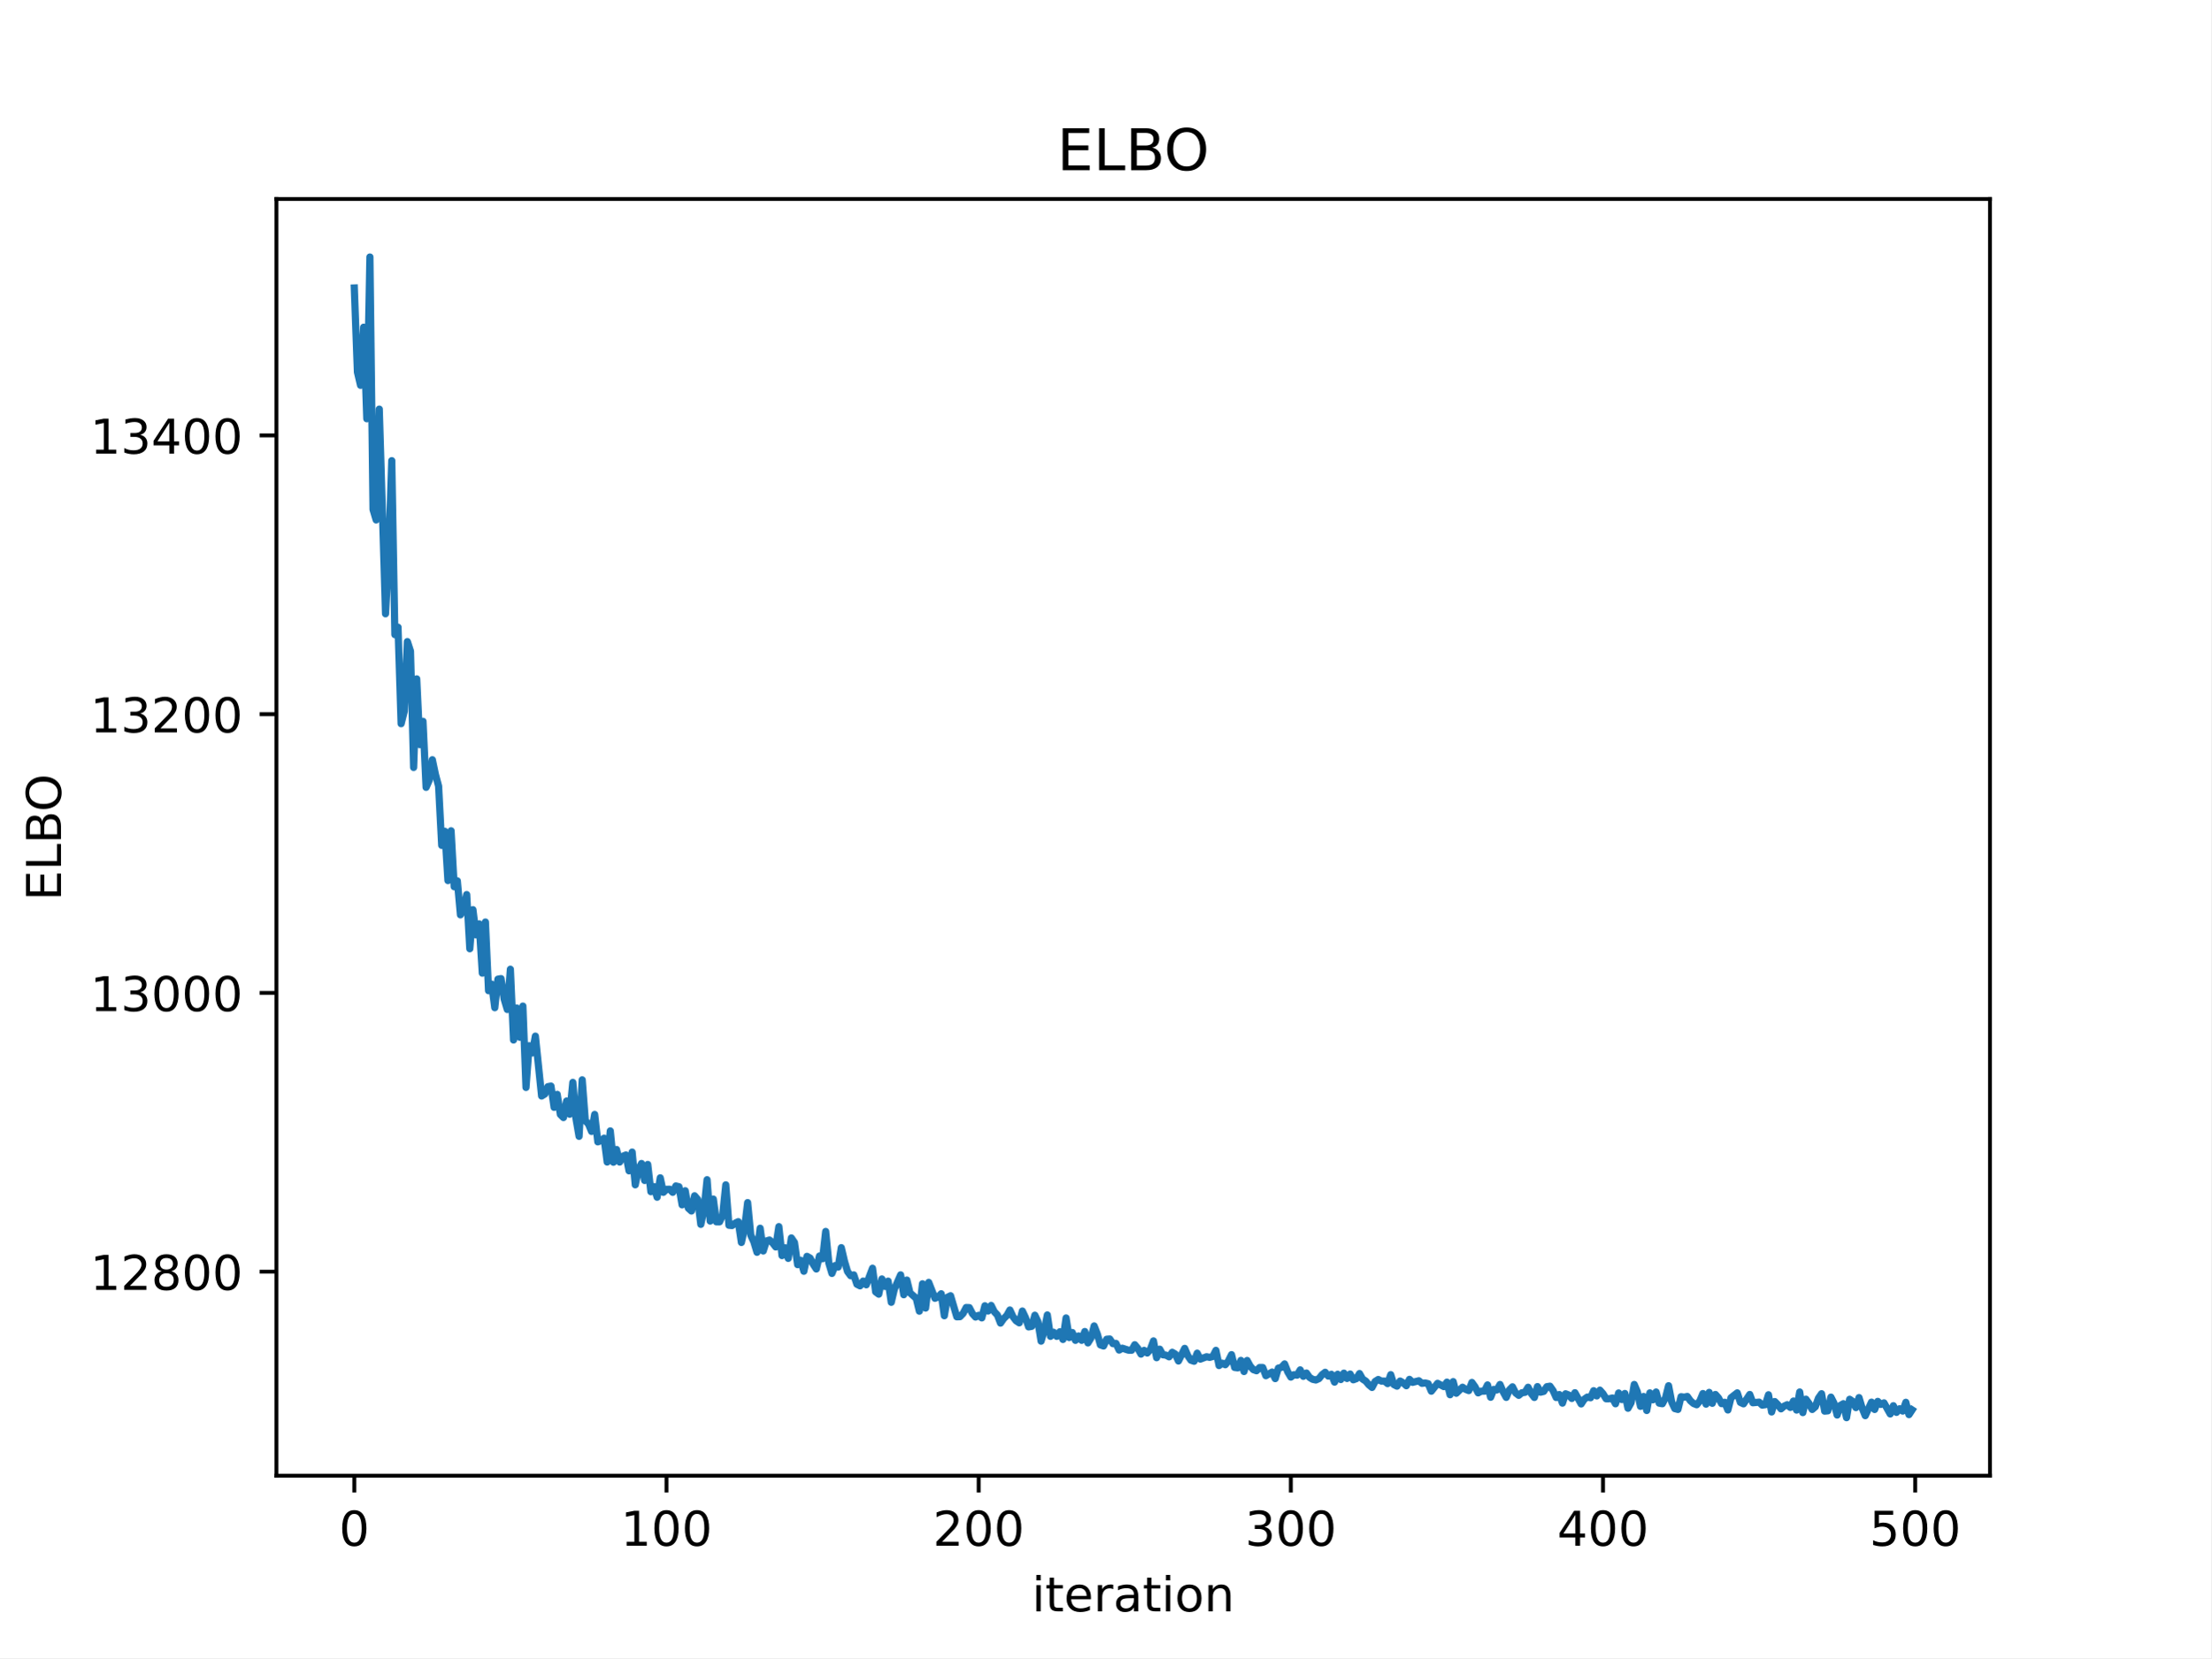
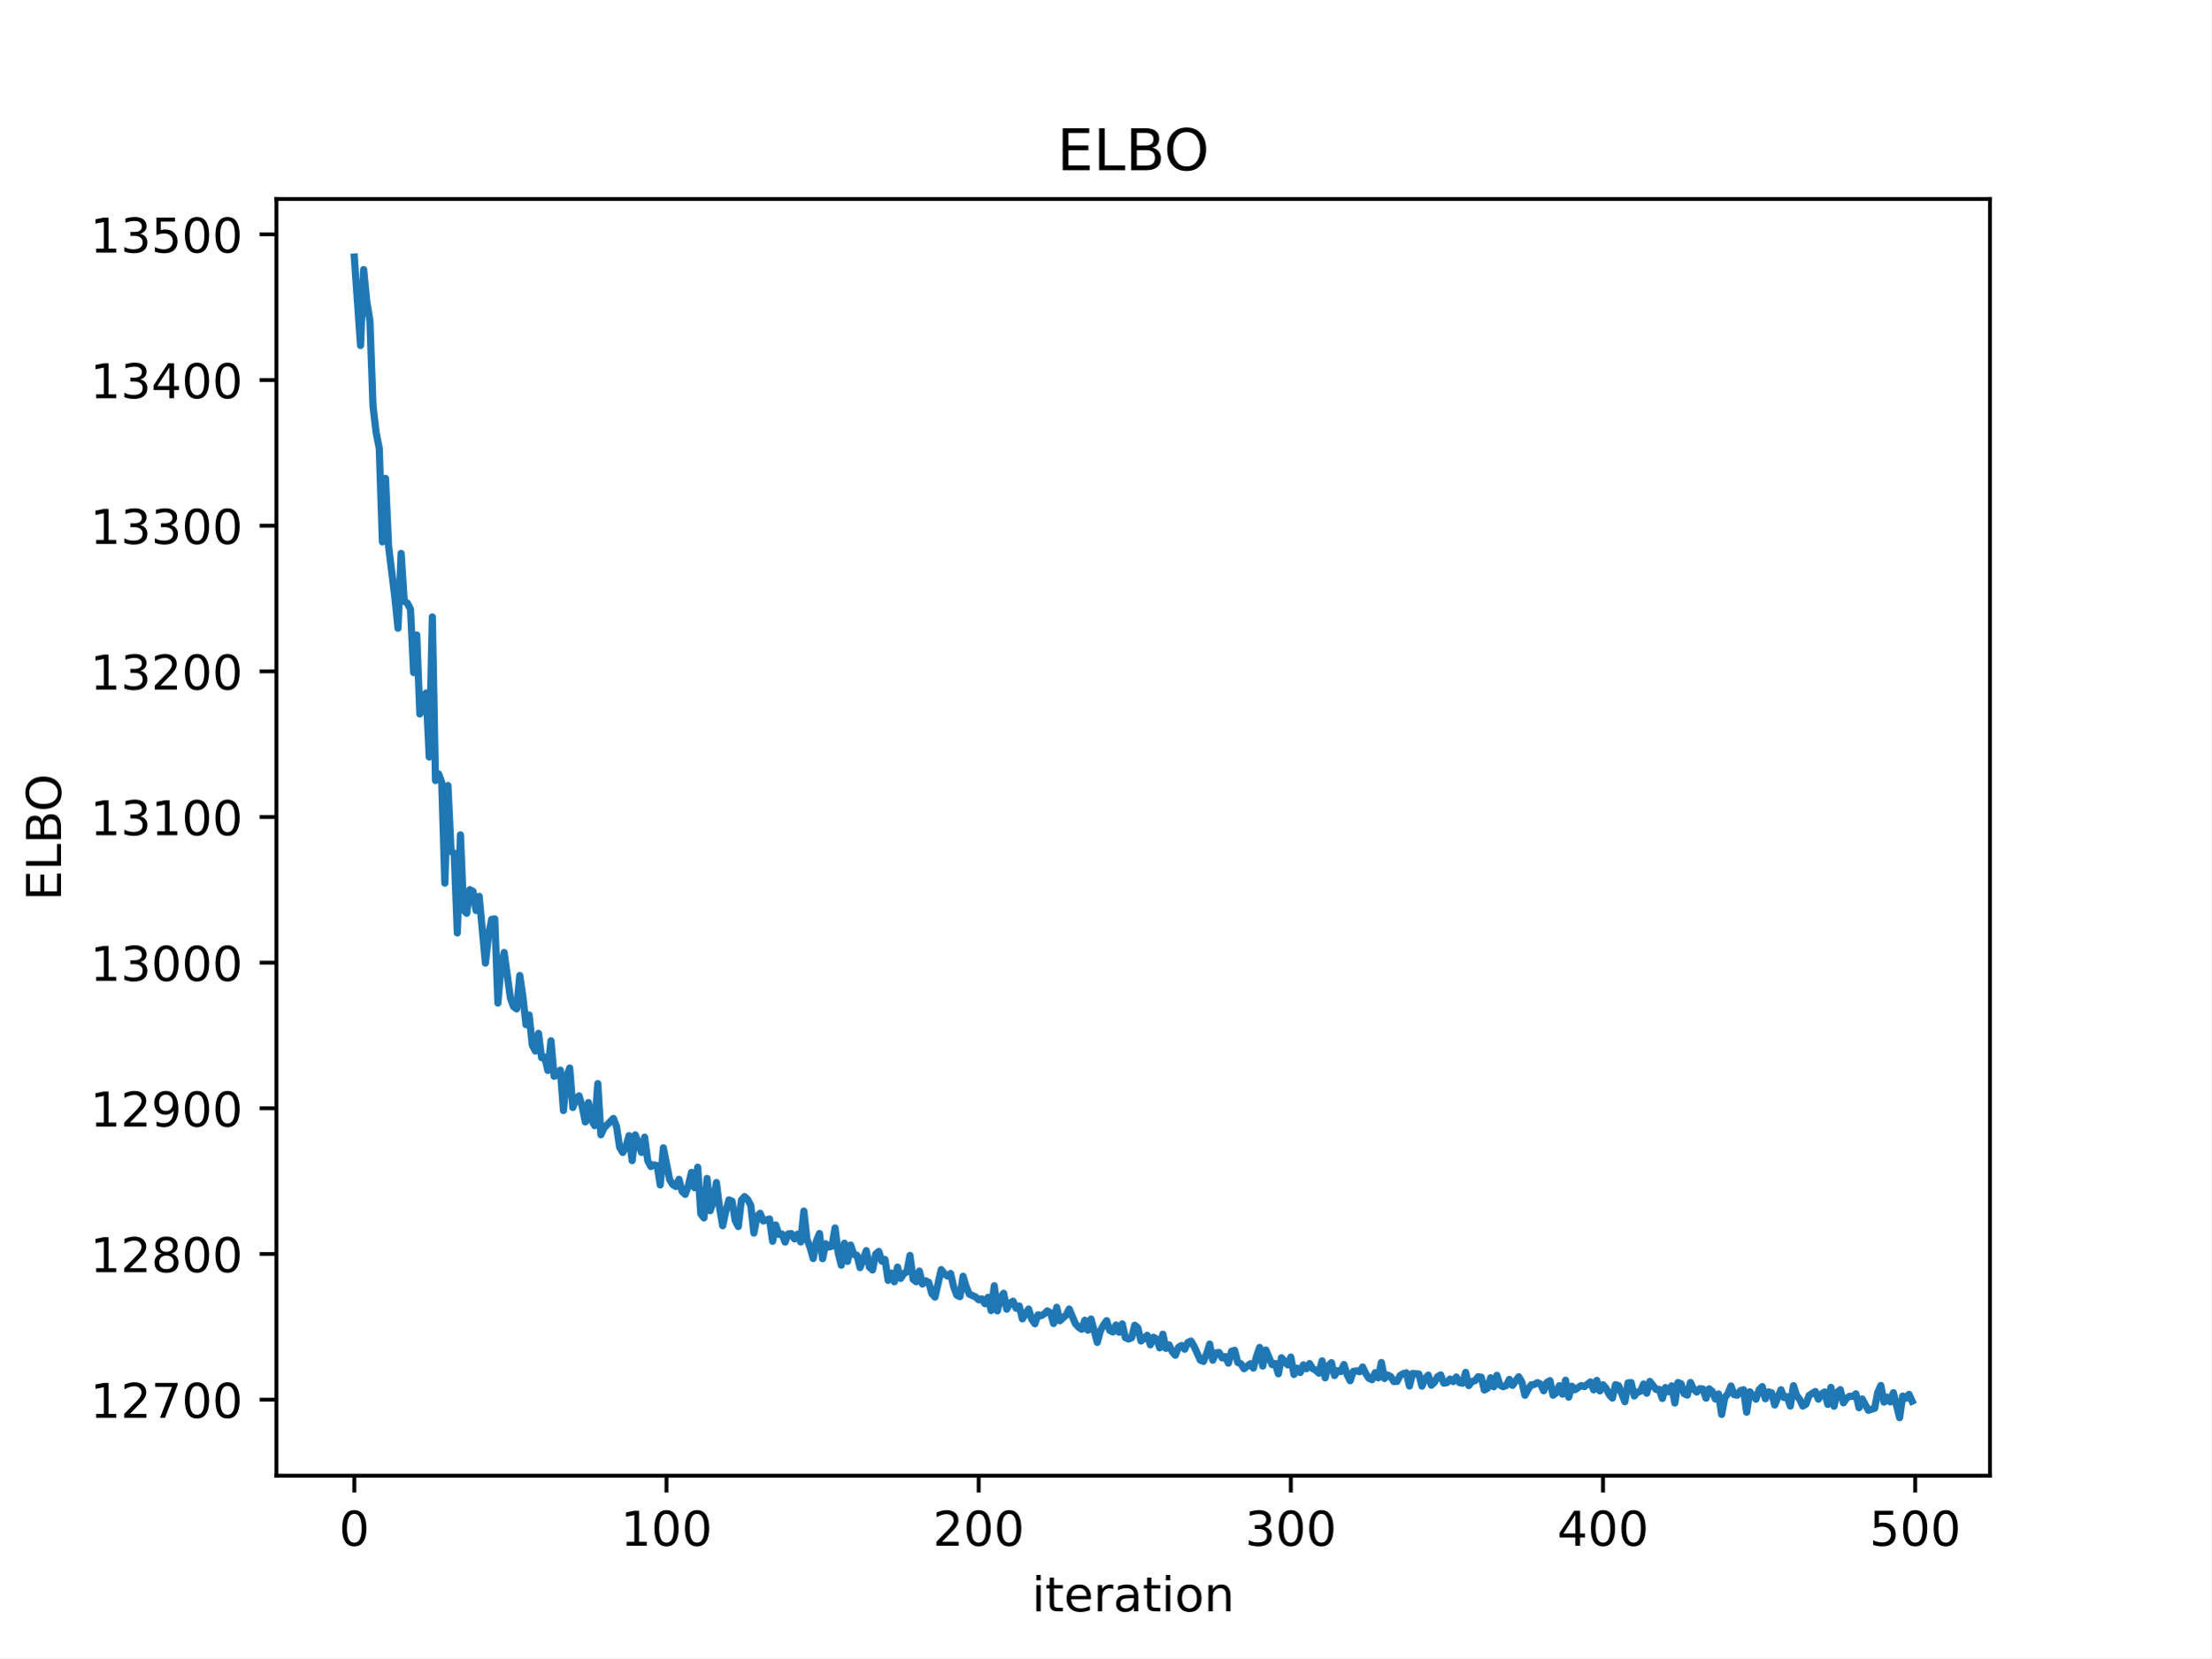
<svg xmlns="http://www.w3.org/2000/svg" xmlns:xlink="http://www.w3.org/1999/xlink" width="460.8pt" height="345.6pt" viewBox="0 0 460.8 345.6" version="1.1">
  <defs>
    <style type="text/css">*{stroke-linejoin: round; stroke-linecap: butt}</style>
  </defs>
  <g id="figure_1">
    <g id="patch_1">
      <path d="M 0 345.6  L 460.8 345.6  L 460.8 0  L 0 0  z " style="fill: #ffffff" />
    </g>
    <g id="axes_1">
      <g id="patch_2">
        <path d="M 57.6 307.584  L 414.72 307.584  L 414.72 41.472  L 57.6 41.472  z " style="fill: #ffffff" />
      </g>
      <g id="matplotlib.axis_1">
        <g id="xtick_1">
          <g id="line2d_1">
            <defs>
-               <path id="m27b5c0283d" d="M 0 0  L 0 3.5  " style="stroke: #000000; stroke-width: 0.8" />
+               <path id="m46e46f5c80" d="M 0 0  L 0 3.5  " style="stroke: #000000; stroke-width: 0.8" />
            </defs>
            <g>
-               <use xlink:href="#m27b5c0283d" x="73.833" y="307.584" style="stroke: #000000; stroke-width: 0.8" />
+               <use xlink:href="#m46e46f5c80" x="73.833" y="307.584" style="stroke: #000000; stroke-width: 0.8" />
            </g>
          </g>
          <g id="text_1">
            <g transform="translate(70.65148 322.1824) scale(0.1 -0.1)">
              <defs>
                <path id="DejaVuSans-30" d="M 2034 4250  Q 1547 4250 1301 3770  Q 1056 3291 1056 2328  Q 1056 1369 1301 889  Q 1547 409 2034 409  Q 2525 409 2770 889  Q 3016 1369 3016 2328  Q 3016 3291 2770 3770  Q 2525 4250 2034 4250  z M 2034 4750  Q 2819 4750 3233 4129  Q 3647 3509 3647 2328  Q 3647 1150 3233 529  Q 2819 -91 2034 -91  Q 1250 -91 836 529  Q 422 1150 422 2328  Q 422 3509 836 4129  Q 1250 4750 2034 4750  z " transform="scale(0.015625)" />
              </defs>
              <use xlink:href="#DejaVuSans-30" />
            </g>
          </g>
        </g>
        <g id="xtick_2">
          <g id="line2d_2">
            <g>
-               <use xlink:href="#m27b5c0283d" x="138.894" y="307.584" style="stroke: #000000; stroke-width: 0.8" />
+               <use xlink:href="#m46e46f5c80" x="138.894" y="307.584" style="stroke: #000000; stroke-width: 0.8" />
            </g>
          </g>
          <g id="text_2">
            <g transform="translate(129.35 322.1824) scale(0.1 -0.1)">
              <defs>
                <path id="DejaVuSans-31" d="M 794 531  L 1825 531  L 1825 4091  L 703 3866  L 703 4441  L 1819 4666  L 2450 4666  L 2450 531  L 3481 531  L 3481 0  L 794 0  L 794 531  z " transform="scale(0.015625)" />
              </defs>
              <use xlink:href="#DejaVuSans-31" />
              <use xlink:href="#DejaVuSans-30" x="63.623" />
              <use xlink:href="#DejaVuSans-30" x="127.246" />
            </g>
          </g>
        </g>
        <g id="xtick_3">
          <g id="line2d_3">
            <g>
-               <use xlink:href="#m27b5c0283d" x="203.955" y="307.584" style="stroke: #000000; stroke-width: 0.8" />
+               <use xlink:href="#m46e46f5c80" x="203.955" y="307.584" style="stroke: #000000; stroke-width: 0.8" />
            </g>
          </g>
          <g id="text_3">
            <g transform="translate(194.411 322.1824) scale(0.1 -0.1)">
              <defs>
                <path id="DejaVuSans-32" d="M 1228 531  L 3431 531  L 3431 0  L 469 0  L 469 531  Q 828 903 1448 1529  Q 2069 2156 2228 2338  Q 2531 2678 2651 2914  Q 2772 3150 2772 3378  Q 2772 3750 2511 3984  Q 2250 4219 1831 4219  Q 1534 4219 1204 4116  Q 875 4013 500 3803  L 500 4441  Q 881 4594 1212 4672  Q 1544 4750 1819 4750  Q 2544 4750 2975 4387  Q 3406 4025 3406 3419  Q 3406 3131 3298 2873  Q 3191 2616 2906 2266  Q 2828 2175 2409 1742  Q 1991 1309 1228 531  z " transform="scale(0.015625)" />
              </defs>
              <use xlink:href="#DejaVuSans-32" />
              <use xlink:href="#DejaVuSans-30" x="63.623" />
              <use xlink:href="#DejaVuSans-30" x="127.246" />
            </g>
          </g>
        </g>
        <g id="xtick_4">
          <g id="line2d_4">
            <g>
-               <use xlink:href="#m27b5c0283d" x="269.016" y="307.584" style="stroke: #000000; stroke-width: 0.8" />
+               <use xlink:href="#m46e46f5c80" x="269.016" y="307.584" style="stroke: #000000; stroke-width: 0.8" />
            </g>
          </g>
          <g id="text_4">
            <g transform="translate(259.4721 322.1824) scale(0.1 -0.1)">
              <defs>
                <path id="DejaVuSans-33" d="M 2597 2516  Q 3050 2419 3304 2112  Q 3559 1806 3559 1356  Q 3559 666 3084 287  Q 2609 -91 1734 -91  Q 1441 -91 1130 -33  Q 819 25 488 141  L 488 750  Q 750 597 1062 519  Q 1375 441 1716 441  Q 2309 441 2620 675  Q 2931 909 2931 1356  Q 2931 1769 2642 2001  Q 2353 2234 1838 2234  L 1294 2234  L 1294 2753  L 1863 2753  Q 2328 2753 2575 2939  Q 2822 3125 2822 3475  Q 2822 3834 2567 4026  Q 2313 4219 1838 4219  Q 1578 4219 1281 4162  Q 984 4106 628 3988  L 628 4550  Q 988 4650 1302 4700  Q 1616 4750 1894 4750  Q 2613 4750 3031 4423  Q 3450 4097 3450 3541  Q 3450 3153 3228 2886  Q 3006 2619 2597 2516  z " transform="scale(0.015625)" />
              </defs>
              <use xlink:href="#DejaVuSans-33" />
              <use xlink:href="#DejaVuSans-30" x="63.623" />
              <use xlink:href="#DejaVuSans-30" x="127.246" />
            </g>
          </g>
        </g>
        <g id="xtick_5">
          <g id="line2d_5">
            <g>
-               <use xlink:href="#m27b5c0283d" x="334.077" y="307.584" style="stroke: #000000; stroke-width: 0.8" />
+               <use xlink:href="#m46e46f5c80" x="334.077" y="307.584" style="stroke: #000000; stroke-width: 0.8" />
            </g>
          </g>
          <g id="text_5">
            <g transform="translate(324.5331 322.1824) scale(0.1 -0.1)">
              <defs>
                <path id="DejaVuSans-34" d="M 2419 4116  L 825 1625  L 2419 1625  L 2419 4116  z M 2253 4666  L 3047 4666  L 3047 1625  L 3713 1625  L 3713 1100  L 3047 1100  L 3047 0  L 2419 0  L 2419 1100  L 313 1100  L 313 1709  L 2253 4666  z " transform="scale(0.015625)" />
              </defs>
              <use xlink:href="#DejaVuSans-34" />
              <use xlink:href="#DejaVuSans-30" x="63.623" />
              <use xlink:href="#DejaVuSans-30" x="127.246" />
            </g>
          </g>
        </g>
        <g id="xtick_6">
          <g id="line2d_6">
            <g>
-               <use xlink:href="#m27b5c0283d" x="399.138" y="307.584" style="stroke: #000000; stroke-width: 0.8" />
+               <use xlink:href="#m46e46f5c80" x="399.138" y="307.584" style="stroke: #000000; stroke-width: 0.8" />
            </g>
          </g>
          <g id="text_6">
            <g transform="translate(389.5941 322.1824) scale(0.1 -0.1)">
              <defs>
                <path id="DejaVuSans-35" d="M 691 4666  L 3169 4666  L 3169 4134  L 1269 4134  L 1269 2991  Q 1406 3038 1543 3061  Q 1681 3084 1819 3084  Q 2600 3084 3056 2656  Q 3513 2228 3513 1497  Q 3513 744 3044 326  Q 2575 -91 1722 -91  Q 1428 -91 1123 -41  Q 819 9 494 109  L 494 744  Q 775 591 1075 516  Q 1375 441 1709 441  Q 2250 441 2565 725  Q 2881 1009 2881 1497  Q 2881 1984 2565 2268  Q 2250 2553 1709 2553  Q 1456 2553 1204 2497  Q 953 2441 691 2322  L 691 4666  z " transform="scale(0.015625)" />
              </defs>
              <use xlink:href="#DejaVuSans-35" />
              <use xlink:href="#DejaVuSans-30" x="63.623" />
              <use xlink:href="#DejaVuSans-30" x="127.246" />
            </g>
          </g>
        </g>
        <g id="text_7">
          <g transform="translate(215.0373 335.8606) scale(0.1 -0.1)">
            <defs>
              <path id="DejaVuSans-69" d="M 603 3500  L 1178 3500  L 1178 0  L 603 0  L 603 3500  z M 603 4863  L 1178 4863  L 1178 4134  L 603 4134  L 603 4863  z " transform="scale(0.015625)" />
              <path id="DejaVuSans-74" d="M 1172 4494  L 1172 3500  L 2356 3500  L 2356 3053  L 1172 3053  L 1172 1153  Q 1172 725 1289 603  Q 1406 481 1766 481  L 2356 481  L 2356 0  L 1766 0  Q 1100 0 847 248  Q 594 497 594 1153  L 594 3053  L 172 3053  L 172 3500  L 594 3500  L 594 4494  L 1172 4494  z " transform="scale(0.015625)" />
              <path id="DejaVuSans-65" d="M 3597 1894  L 3597 1613  L 953 1613  Q 991 1019 1311 708  Q 1631 397 2203 397  Q 2534 397 2845 478  Q 3156 559 3463 722  L 3463 178  Q 3153 47 2828 -22  Q 2503 -91 2169 -91  Q 1331 -91 842 396  Q 353 884 353 1716  Q 353 2575 817 3079  Q 1281 3584 2069 3584  Q 2775 3584 3186 3129  Q 3597 2675 3597 1894  z M 3022 2063  Q 3016 2534 2758 2815  Q 2500 3097 2075 3097  Q 1594 3097 1305 2825  Q 1016 2553 972 2059  L 3022 2063  z " transform="scale(0.015625)" />
              <path id="DejaVuSans-72" d="M 2631 2963  Q 2534 3019 2420 3045  Q 2306 3072 2169 3072  Q 1681 3072 1420 2755  Q 1159 2438 1159 1844  L 1159 0  L 581 0  L 581 3500  L 1159 3500  L 1159 2956  Q 1341 3275 1631 3429  Q 1922 3584 2338 3584  Q 2397 3584 2469 3576  Q 2541 3569 2628 3553  L 2631 2963  z " transform="scale(0.015625)" />
              <path id="DejaVuSans-61" d="M 2194 1759  Q 1497 1759 1228 1600  Q 959 1441 959 1056  Q 959 750 1161 570  Q 1363 391 1709 391  Q 2188 391 2477 730  Q 2766 1069 2766 1631  L 2766 1759  L 2194 1759  z M 3341 1997  L 3341 0  L 2766 0  L 2766 531  Q 2569 213 2275 61  Q 1981 -91 1556 -91  Q 1019 -91 701 211  Q 384 513 384 1019  Q 384 1609 779 1909  Q 1175 2209 1959 2209  L 2766 2209  L 2766 2266  Q 2766 2663 2505 2880  Q 2244 3097 1772 3097  Q 1472 3097 1187 3025  Q 903 2953 641 2809  L 641 3341  Q 956 3463 1253 3523  Q 1550 3584 1831 3584  Q 2591 3584 2966 3190  Q 3341 2797 3341 1997  z " transform="scale(0.015625)" />
              <path id="DejaVuSans-6f" d="M 1959 3097  Q 1497 3097 1228 2736  Q 959 2375 959 1747  Q 959 1119 1226 758  Q 1494 397 1959 397  Q 2419 397 2687 759  Q 2956 1122 2956 1747  Q 2956 2369 2687 2733  Q 2419 3097 1959 3097  z M 1959 3584  Q 2709 3584 3137 3096  Q 3566 2609 3566 1747  Q 3566 888 3137 398  Q 2709 -91 1959 -91  Q 1206 -91 779 398  Q 353 888 353 1747  Q 353 2609 779 3096  Q 1206 3584 1959 3584  z " transform="scale(0.015625)" />
              <path id="DejaVuSans-6e" d="M 3513 2113  L 3513 0  L 2938 0  L 2938 2094  Q 2938 2591 2744 2837  Q 2550 3084 2163 3084  Q 1697 3084 1428 2787  Q 1159 2491 1159 1978  L 1159 0  L 581 0  L 581 3500  L 1159 3500  L 1159 2956  Q 1366 3272 1645 3428  Q 1925 3584 2291 3584  Q 2894 3584 3203 3211  Q 3513 2838 3513 2113  z " transform="scale(0.015625)" />
            </defs>
            <use xlink:href="#DejaVuSans-69" />
            <use xlink:href="#DejaVuSans-74" x="27.783" />
            <use xlink:href="#DejaVuSans-65" x="66.992" />
            <use xlink:href="#DejaVuSans-72" x="128.516" />
            <use xlink:href="#DejaVuSans-61" x="169.629" />
            <use xlink:href="#DejaVuSans-74" x="230.908" />
            <use xlink:href="#DejaVuSans-69" x="270.117" />
            <use xlink:href="#DejaVuSans-6f" x="297.9" />
            <use xlink:href="#DejaVuSans-6e" x="359.082" />
          </g>
        </g>
      </g>
      <g id="matplotlib.axis_2">
        <g id="ytick_1">
          <g id="line2d_7">
            <defs>
-               <path id="m2a5026ac86" d="M 0 0  L -3.5 0  " style="stroke: #000000; stroke-width: 0.8" />
+               <path id="m6614b3e391" d="M 0 0  L -3.5 0  " style="stroke: #000000; stroke-width: 0.8" />
            </defs>
            <g>
-               <use xlink:href="#m2a5026ac86" x="57.6" y="265.054" style="stroke: #000000; stroke-width: 0.8" />
+               <use xlink:href="#m6614b3e391" x="57.6" y="291.731" style="stroke: #000000; stroke-width: 0.8" />
            </g>
          </g>
          <g id="text_8">
-             <g transform="translate(18.7875 268.8531) scale(0.1 -0.1)">
+             <g transform="translate(18.7875 295.53) scale(0.1 -0.1)">
+               <defs>
+                 <path id="DejaVuSans-37" d="M 525 4666  L 3525 4666  L 3525 4397  L 1831 0  L 1172 0  L 2766 4134  L 525 4134  L 525 4666  z " transform="scale(0.015625)" />
+               </defs>
+               <use xlink:href="#DejaVuSans-31" />
+               <use xlink:href="#DejaVuSans-32" x="63.623" />
+               <use xlink:href="#DejaVuSans-37" x="127.246" />
+               <use xlink:href="#DejaVuSans-30" x="190.869" />
+               <use xlink:href="#DejaVuSans-30" x="254.492" />
+             </g>
+           </g>
+         </g>
+         <g id="ytick_2">
+           <g id="line2d_8">
+             <g>
+               <use xlink:href="#m6614b3e391" x="57.6" y="261.37" style="stroke: #000000; stroke-width: 0.8" />
+             </g>
+           </g>
+           <g id="text_9">
+             <g transform="translate(18.7875 265.169) scale(0.1 -0.1)">
              <defs>
                <path id="DejaVuSans-38" d="M 2034 2216  Q 1584 2216 1326 1975  Q 1069 1734 1069 1313  Q 1069 891 1326 650  Q 1584 409 2034 409  Q 2484 409 2743 651  Q 3003 894 3003 1313  Q 3003 1734 2745 1975  Q 2488 2216 2034 2216  z M 1403 2484  Q 997 2584 770 2862  Q 544 3141 544 3541  Q 544 4100 942 4425  Q 1341 4750 2034 4750  Q 2731 4750 3128 4425  Q 3525 4100 3525 3541  Q 3525 3141 3298 2862  Q 3072 2584 2669 2484  Q 3125 2378 3379 2068  Q 3634 1759 3634 1313  Q 3634 634 3220 271  Q 2806 -91 2034 -91  Q 1263 -91 848 271  Q 434 634 434 1313  Q 434 1759 690 2068  Q 947 2378 1403 2484  z M 1172 3481  Q 1172 3119 1398 2916  Q 1625 2713 2034 2713  Q 2441 2713 2670 2916  Q 2900 3119 2900 3481  Q 2900 3844 2670 4047  Q 2441 4250 2034 4250  Q 1625 4250 1398 4047  Q 1172 3844 1172 3481  z " transform="scale(0.015625)" />
              </defs>
              <use xlink:href="#DejaVuSans-31" />
              <use xlink:href="#DejaVuSans-32" x="63.623" />
              <use xlink:href="#DejaVuSans-38" x="127.246" />
              <use xlink:href="#DejaVuSans-30" x="190.869" />
              <use xlink:href="#DejaVuSans-30" x="254.492" />
            </g>
          </g>
        </g>
-         <g id="ytick_2">
-           <g id="line2d_8">
-             <g>
-               <use xlink:href="#m2a5026ac86" x="57.6" y="206.951" style="stroke: #000000; stroke-width: 0.8" />
-             </g>
-           </g>
-           <g id="text_9">
-             <g transform="translate(18.7875 210.7505) scale(0.1 -0.1)">
-               <use xlink:href="#DejaVuSans-31" />
-               <use xlink:href="#DejaVuSans-33" x="63.623" />
-               <use xlink:href="#DejaVuSans-30" x="127.246" />
-               <use xlink:href="#DejaVuSans-30" x="190.869" />
-               <use xlink:href="#DejaVuSans-30" x="254.492" />
-             </g>
-           </g>
-         </g>
        <g id="ytick_3">
          <g id="line2d_9">
            <g>
-               <use xlink:href="#m2a5026ac86" x="57.6" y="148.849" style="stroke: #000000; stroke-width: 0.8" />
+               <use xlink:href="#m6614b3e391" x="57.6" y="231.009" style="stroke: #000000; stroke-width: 0.8" />
            </g>
          </g>
          <g id="text_10">
-             <g transform="translate(18.7875 152.6479) scale(0.1 -0.1)">
-               <use xlink:href="#DejaVuSans-31" />
-               <use xlink:href="#DejaVuSans-33" x="63.623" />
-               <use xlink:href="#DejaVuSans-32" x="127.246" />
+             <g transform="translate(18.7875 234.808) scale(0.1 -0.1)">
+               <defs>
+                 <path id="DejaVuSans-39" d="M 703 97  L 703 672  Q 941 559 1184 500  Q 1428 441 1663 441  Q 2288 441 2617 861  Q 2947 1281 2994 2138  Q 2813 1869 2534 1725  Q 2256 1581 1919 1581  Q 1219 1581 811 2004  Q 403 2428 403 3163  Q 403 3881 828 4315  Q 1253 4750 1959 4750  Q 2769 4750 3195 4129  Q 3622 3509 3622 2328  Q 3622 1225 3098 567  Q 2575 -91 1691 -91  Q 1453 -91 1209 -44  Q 966 3 703 97  z M 1959 2075  Q 2384 2075 2632 2365  Q 2881 2656 2881 3163  Q 2881 3666 2632 3958  Q 2384 4250 1959 4250  Q 1534 4250 1286 3958  Q 1038 3666 1038 3163  Q 1038 2656 1286 2365  Q 1534 2075 1959 2075  z " transform="scale(0.015625)" />
+               </defs>
+               <use xlink:href="#DejaVuSans-31" />
+               <use xlink:href="#DejaVuSans-32" x="63.623" />
+               <use xlink:href="#DejaVuSans-39" x="127.246" />
              <use xlink:href="#DejaVuSans-30" x="190.869" />
              <use xlink:href="#DejaVuSans-30" x="254.492" />
            </g>
          </g>
        </g>
        <g id="ytick_4">
          <g id="line2d_10">
            <g>
-               <use xlink:href="#m2a5026ac86" x="57.6" y="90.746" style="stroke: #000000; stroke-width: 0.8" />
+               <use xlink:href="#m6614b3e391" x="57.6" y="200.648" style="stroke: #000000; stroke-width: 0.8" />
            </g>
          </g>
          <g id="text_11">
-             <g transform="translate(18.7875 94.54524) scale(0.1 -0.1)">
+             <g transform="translate(18.7875 204.447) scale(0.1 -0.1)">
+               <use xlink:href="#DejaVuSans-31" />
+               <use xlink:href="#DejaVuSans-33" x="63.623" />
+               <use xlink:href="#DejaVuSans-30" x="127.246" />
+               <use xlink:href="#DejaVuSans-30" x="190.869" />
+               <use xlink:href="#DejaVuSans-30" x="254.492" />
+             </g>
+           </g>
+         </g>
+         <g id="ytick_5">
+           <g id="line2d_11">
+             <g>
+               <use xlink:href="#m6614b3e391" x="57.6" y="170.287" style="stroke: #000000; stroke-width: 0.8" />
+             </g>
+           </g>
+           <g id="text_12">
+             <g transform="translate(18.7875 174.086) scale(0.1 -0.1)">
+               <use xlink:href="#DejaVuSans-31" />
+               <use xlink:href="#DejaVuSans-33" x="63.623" />
+               <use xlink:href="#DejaVuSans-31" x="127.246" />
+               <use xlink:href="#DejaVuSans-30" x="190.869" />
+               <use xlink:href="#DejaVuSans-30" x="254.492" />
+             </g>
+           </g>
+         </g>
+         <g id="ytick_6">
+           <g id="line2d_12">
+             <g>
+               <use xlink:href="#m6614b3e391" x="57.6" y="139.926" style="stroke: #000000; stroke-width: 0.8" />
+             </g>
+           </g>
+           <g id="text_13">
+             <g transform="translate(18.7875 143.725) scale(0.1 -0.1)">
+               <use xlink:href="#DejaVuSans-31" />
+               <use xlink:href="#DejaVuSans-33" x="63.623" />
+               <use xlink:href="#DejaVuSans-32" x="127.246" />
+               <use xlink:href="#DejaVuSans-30" x="190.869" />
+               <use xlink:href="#DejaVuSans-30" x="254.492" />
+             </g>
+           </g>
+         </g>
+         <g id="ytick_7">
+           <g id="line2d_13">
+             <g>
+               <use xlink:href="#m6614b3e391" x="57.6" y="109.565" style="stroke: #000000; stroke-width: 0.8" />
+             </g>
+           </g>
+           <g id="text_14">
+             <g transform="translate(18.7875 113.364) scale(0.1 -0.1)">
+               <use xlink:href="#DejaVuSans-31" />
+               <use xlink:href="#DejaVuSans-33" x="63.623" />
+               <use xlink:href="#DejaVuSans-33" x="127.246" />
+               <use xlink:href="#DejaVuSans-30" x="190.869" />
+               <use xlink:href="#DejaVuSans-30" x="254.492" />
+             </g>
+           </g>
+         </g>
+         <g id="ytick_8">
+           <g id="line2d_14">
+             <g>
+               <use xlink:href="#m6614b3e391" x="57.6" y="79.204" style="stroke: #000000; stroke-width: 0.8" />
+             </g>
+           </g>
+           <g id="text_15">
+             <g transform="translate(18.7875 83.003) scale(0.1 -0.1)">
              <use xlink:href="#DejaVuSans-31" />
              <use xlink:href="#DejaVuSans-33" x="63.623" />
              <use xlink:href="#DejaVuSans-34" x="127.246" />
              <use xlink:href="#DejaVuSans-30" x="190.869" />
              <use xlink:href="#DejaVuSans-30" x="254.492" />
            </g>
          </g>
        </g>
-         <g id="text_12">
+         <g id="ytick_9">
+           <g id="line2d_15">
+             <g>
+               <use xlink:href="#m6614b3e391" x="57.6" y="48.843" style="stroke: #000000; stroke-width: 0.8" />
+             </g>
+           </g>
+           <g id="text_16">
+             <g transform="translate(18.7875 52.64199) scale(0.1 -0.1)">
+               <use xlink:href="#DejaVuSans-31" />
+               <use xlink:href="#DejaVuSans-33" x="63.623" />
+               <use xlink:href="#DejaVuSans-35" x="127.246" />
+               <use xlink:href="#DejaVuSans-30" x="190.869" />
+               <use xlink:href="#DejaVuSans-30" x="254.492" />
+             </g>
+           </g>
+         </g>
+         <g id="text_17">
          <g transform="translate(12.70781 187.7522) rotate(-90) scale(0.1 -0.1)">
            <defs>
              <path id="DejaVuSans-45" d="M 628 4666  L 3578 4666  L 3578 4134  L 1259 4134  L 1259 2753  L 3481 2753  L 3481 2222  L 1259 2222  L 1259 531  L 3634 531  L 3634 0  L 628 0  L 628 4666  z " transform="scale(0.015625)" />
              <path id="DejaVuSans-4c" d="M 628 4666  L 1259 4666  L 1259 531  L 3531 531  L 3531 0  L 628 0  L 628 4666  z " transform="scale(0.015625)" />
              <path id="DejaVuSans-42" d="M 1259 2228  L 1259 519  L 2272 519  Q 2781 519 3026 730  Q 3272 941 3272 1375  Q 3272 1813 3026 2020  Q 2781 2228 2272 2228  L 1259 2228  z M 1259 4147  L 1259 2741  L 2194 2741  Q 2656 2741 2882 2914  Q 3109 3088 3109 3444  Q 3109 3797 2882 3972  Q 2656 4147 2194 4147  L 1259 4147  z M 628 4666  L 2241 4666  Q 2963 4666 3353 4366  Q 3744 4066 3744 3513  Q 3744 3084 3544 2831  Q 3344 2578 2956 2516  Q 3422 2416 3680 2098  Q 3938 1781 3938 1306  Q 3938 681 3513 340  Q 3088 0 2303 0  L 628 0  L 628 4666  z " transform="scale(0.015625)" />
              <path id="DejaVuSans-4f" d="M 2522 4238  Q 1834 4238 1429 3725  Q 1025 3213 1025 2328  Q 1025 1447 1429 934  Q 1834 422 2522 422  Q 3209 422 3611 934  Q 4013 1447 4013 2328  Q 4013 3213 3611 3725  Q 3209 4238 2522 4238  z M 2522 4750  Q 3503 4750 4090 4092  Q 4678 3434 4678 2328  Q 4678 1225 4090 567  Q 3503 -91 2522 -91  Q 1538 -91 948 565  Q 359 1222 359 2328  Q 359 3434 948 4092  Q 1538 4750 2522 4750  z " transform="scale(0.015625)" />
            </defs>
            <use xlink:href="#DejaVuSans-45" />
            <use xlink:href="#DejaVuSans-4c" x="63.184" />
            <use xlink:href="#DejaVuSans-42" x="118.896" />
            <use xlink:href="#DejaVuSans-4f" x="185.75" />
          </g>
        </g>
      </g>
-       <g id="line2d_11">
-         <path d="M 73.833 60.021  L 74.483 77.558  L 75.134 80.308  L 75.785 68.196  L 76.435 87.279  L 77.086 53.568  L 77.736 106.197  L 78.387 108.365  L 79.038 85.27  L 80.339 127.925  L 80.989 115.519  L 81.64 96.012  L 82.291 132.281  L 82.941 130.721  L 83.592 150.843  L 84.242 148.28  L 84.893 133.724  L 85.544 135.726  L 86.194 159.962  L 86.845 141.5  L 87.496 155.201  L 88.146 150.339  L 88.797 164.111  L 89.447 162.624  L 90.098 158.351  L 90.749 161.438  L 91.399 163.858  L 92.05 176.199  L 92.7 173.274  L 93.351 183.537  L 94.002 173.164  L 94.652 184.823  L 95.303 183.591  L 95.953 190.689  L 96.604 189.557  L 97.255 186.451  L 97.905 197.749  L 98.556 189.602  L 99.207 194.858  L 99.857 192.561  L 100.508 202.832  L 101.158 192.18  L 101.809 206.497  L 102.46 205.132  L 103.11 210.041  L 103.761 204.089  L 104.411 203.97  L 105.062 208.236  L 105.713 210.412  L 106.363 202.025  L 107.014 216.768  L 107.664 210.092  L 108.315 216.196  L 108.966 209.701  L 109.616 226.662  L 110.267 217.954  L 110.918 219.468  L 111.568 215.964  L 112.869 228.44  L 113.52 228.048  L 114.171 226.496  L 114.821 226.369  L 115.472 230.811  L 116.122 228.1  L 116.773 232.291  L 117.424 232.936  L 118.074 229.491  L 118.725 232.247  L 119.375 225.608  L 120.026 233.143  L 120.677 236.851  L 121.327 225.073  L 121.978 233.585  L 122.629 234.266  L 123.279 235.831  L 123.93 232.287  L 124.58 237.999  L 125.231 237.749  L 125.882 237.246  L 126.532 242.209  L 127.183 235.72  L 127.833 242.25  L 128.484 239.588  L 129.135 242.217  L 129.785 240.997  L 130.436 240.733  L 131.086 244.039  L 131.737 240.132  L 132.388 246.959  L 133.038 243.76  L 133.689 242.508  L 134.339 246.048  L 134.99 242.709  L 135.641 248.39  L 136.291 247.326  L 136.942 249.542  L 137.593 245.496  L 138.243 248.526  L 138.894 247.889  L 139.544 247.873  L 140.195 248.524  L 140.846 247.19  L 141.496 247.351  L 142.147 251.135  L 142.797 248.187  L 143.448 251.828  L 144.099 252.413  L 144.749 249.24  L 145.4 250.004  L 146.05 255.201  L 146.701 252.163  L 147.352 245.891  L 148.002 254.516  L 148.653 249.93  L 149.304 254.673  L 149.954 254.675  L 150.605 253.205  L 151.255 246.959  L 151.906 255.386  L 152.557 255.441  L 153.207 254.944  L 153.858 254.636  L 154.508 258.974  L 155.159 256.021  L 155.81 250.661  L 156.46 257.451  L 157.111 258.869  L 157.761 261.025  L 158.412 256.009  L 159.063 260.75  L 159.713 258.655  L 160.364 258.462  L 161.015 259.065  L 161.665 259.908  L 162.316 255.674  L 162.966 261.708  L 163.617 260.085  L 164.268 262.289  L 164.918 258.029  L 165.569 258.98  L 166.219 263.592  L 166.87 262.694  L 167.521 264.972  L 168.171 261.861  L 168.822 262.22  L 169.472 263.506  L 170.123 264.501  L 170.774 261.792  L 171.424 262.371  L 172.075 256.67  L 172.725 263.26  L 173.376 265.426  L 174.027 263.794  L 174.677 264.102  L 175.328 260.053  L 175.979 262.843  L 176.629 265.03  L 177.28 265.91  L 177.93 265.729  L 178.581 267.68  L 179.232 268.013  L 179.882 267.018  L 180.533 267.8  L 181.834 264.342  L 182.485 269.266  L 183.135 269.751  L 183.786 266.575  L 184.436 268.126  L 185.087 267.031  L 185.738 271.443  L 186.388 268.683  L 187.69 265.725  L 188.34 269.866  L 188.991 266.804  L 189.641 269.472  L 190.943 270.614  L 191.593 273.294  L 192.244 267.584  L 192.894 272.647  L 193.545 267.295  L 194.846 270.614  L 195.497 270.319  L 196.147 269.662  L 196.798 274.247  L 197.449 270.403  L 198.099 270.076  L 199.401 274.465  L 200.051 274.441  L 200.702 273.771  L 201.352 272.527  L 202.003 272.549  L 202.654 273.807  L 203.304 274.517  L 203.955 274.159  L 204.605 274.694  L 205.256 272.166  L 205.907 273.266  L 206.557 272.096  L 207.208 273.403  L 207.858 274.09  L 208.509 275.782  L 209.16 274.847  L 209.81 274.212  L 210.461 273.045  L 211.112 274.443  L 211.762 275.294  L 212.413 275.726  L 213.063 273.262  L 213.714 274.636  L 214.365 276.573  L 215.015 276.45  L 215.666 274.134  L 216.316 275.489  L 216.967 279.542  L 217.618 277.341  L 218.268 274.079  L 218.919 278.543  L 219.569 277.685  L 220.22 278.545  L 220.871 277.586  L 221.521 279.187  L 222.172 274.702  L 222.822 278.797  L 223.473 277.74  L 224.124 279.372  L 224.774 278.453  L 225.425 279.371  L 226.076 277.528  L 226.726 279.909  L 227.377 278.865  L 228.027 276.368  L 228.678 278.041  L 229.329 280.325  L 229.979 280.554  L 230.63 279.142  L 231.28 279.09  L 231.931 280.061  L 232.582 280.019  L 233.232 281.404  L 233.883 281.003  L 235.184 281.43  L 235.835 281.435  L 236.485 280.284  L 237.136 281.057  L 237.787 282.244  L 238.437 281.466  L 239.088 282.017  L 239.738 281.254  L 240.389 279.491  L 241.04 282.99  L 241.69 281.211  L 242.341 282.385  L 242.991 282.449  L 243.642 282.807  L 244.293 281.863  L 244.943 282.243  L 245.594 283.681  L 246.895 281.042  L 247.546 282.583  L 248.196 283.514  L 248.847 283.739  L 249.498 282.044  L 250.148 283.29  L 251.449 282.789  L 252.1 282.922  L 252.751 282.734  L 253.401 281.459  L 254.052 284.63  L 254.702 284.118  L 255.353 284.453  L 256.004 283.662  L 256.654 282.354  L 257.305 285.029  L 257.955 285.114  L 258.606 283.553  L 259.257 285.869  L 259.907 283.565  L 260.558 284.769  L 261.208 285.482  L 261.859 285.709  L 262.51 285.033  L 263.16 285.036  L 263.811 286.748  L 265.112 285.978  L 265.763 287.349  L 266.413 285.159  L 267.064 285.006  L 267.715 284.282  L 268.365 285.931  L 269.016 287.036  L 269.666 286.531  L 270.317 286.638  L 270.968 285.527  L 271.618 286.877  L 272.269 286.181  L 272.919 287.104  L 273.57 287.495  L 274.221 287.638  L 274.871 287.35  L 275.522 286.539  L 276.173 286.027  L 276.823 286.826  L 277.474 286.449  L 278.124 288.084  L 278.775 286.441  L 279.426 287.541  L 280.076 286.203  L 280.727 287.32  L 281.377 286.394  L 282.028 287.595  L 282.679 287.354  L 283.329 286.294  L 283.98 287.453  L 284.63 287.87  L 285.281 288.649  L 285.932 289.19  L 286.582 287.943  L 287.233 287.529  L 287.884 287.872  L 288.534 287.852  L 289.185 288.394  L 289.835 286.526  L 290.486 288.591  L 291.137 288.924  L 291.787 287.85  L 292.438 288.236  L 293.088 288.833  L 293.739 287.501  L 294.39 288.131  L 295.691 287.798  L 296.341 288.338  L 296.992 288.252  L 297.643 288.41  L 298.293 289.976  L 299.595 288.329  L 300.896 289.012  L 301.546 288.084  L 302.197 290.71  L 302.848 287.973  L 303.498 290.401  L 304.799 289.138  L 305.45 289.592  L 306.101 289.851  L 306.751 288.146  L 307.402 289.05  L 308.052 290.324  L 308.703 289.97  L 309.354 289.977  L 310.004 288.662  L 310.655 291.239  L 311.305 289.605  L 311.956 289.713  L 312.607 288.57  L 313.257 290.083  L 313.908 291.266  L 314.559 289.7  L 315.209 289.056  L 315.86 290.332  L 316.51 290.836  L 317.161 290.296  L 317.812 290.215  L 318.462 289.146  L 319.113 290.436  L 319.763 291.282  L 320.414 289.009  L 321.065 290.182  L 321.715 290.016  L 322.366 289.03  L 323.016 288.925  L 323.667 289.845  L 324.318 291.295  L 324.968 290.67  L 325.619 292.461  L 326.27 290.51  L 326.92 290.766  L 327.571 291.493  L 328.221 290.285  L 329.523 292.629  L 330.173 291.637  L 330.824 291.19  L 331.474 291.342  L 332.125 289.868  L 332.776 290.964  L 333.426 289.756  L 334.077 290.491  L 334.727 291.557  L 335.378 291.549  L 336.029 291.393  L 336.679 292.598  L 337.33 290.339  L 337.981 291.711  L 338.631 290.443  L 339.282 293.53  L 339.932 292.357  L 340.583 288.566  L 341.234 290.101  L 341.884 293.134  L 342.535 291.075  L 343.185 293.993  L 343.836 290.322  L 344.487 291.76  L 345.137 290.141  L 345.788 292.467  L 346.438 292.586  L 347.089 291.397  L 347.74 288.829  L 348.39 292.22  L 349.041 293.602  L 349.691 293.77  L 350.342 291.118  L 350.993 291.214  L 351.643 291.07  L 352.294 291.975  L 352.945 292.537  L 353.595 292.799  L 354.246 292.016  L 354.896 290.456  L 355.547 292.675  L 356.198 290.219  L 356.848 292.497  L 357.499 290.652  L 358.149 291.379  L 358.8 292.572  L 359.451 292.277  L 360.101 293.889  L 360.752 291.337  L 362.053 290.317  L 362.704 292.303  L 363.354 292.61  L 364.656 290.651  L 365.306 292.381  L 366.607 292.25  L 367.258 292.879  L 367.909 292.785  L 368.559 290.718  L 369.21 294.304  L 369.86 292.126  L 370.511 292.788  L 371.162 293.651  L 371.812 293.091  L 372.463 292.786  L 373.113 293.359  L 373.764 292.021  L 374.415 293.907  L 375.065 290.136  L 375.716 294.438  L 376.367 291.644  L 377.017 292.541  L 377.668 293.779  L 378.318 293.218  L 378.969 291.422  L 379.62 290.497  L 380.27 294.131  L 380.921 294.064  L 381.571 291.208  L 382.222 292.478  L 382.873 294.944  L 383.523 292.952  L 384.174 292.575  L 384.824 295.488  L 385.475 291.656  L 386.126 292.114  L 386.776 293.392  L 387.427 291.308  L 388.078 293.478  L 388.728 295.075  L 390.029 292.251  L 390.68 293.78  L 391.331 292.09  L 391.981 292.728  L 392.632 292.404  L 393.933 294.717  L 394.584 292.999  L 395.234 294.387  L 395.885 293.631  L 396.535 294.118  L 397.186 292.283  L 397.837 294.858  L 398.487 293.869  L 398.487 293.869  " clip-path="url(#pc15160ce03)" style="fill: none; stroke: #1f77b4; stroke-width: 1.5; stroke-linecap: square" />
+       <g id="line2d_16">
+         <path d="M 73.833 53.568  L 75.134 72.012  L 75.785 56.189  L 76.435 62.89  L 77.086 66.822  L 77.736 84.683  L 78.387 90.197  L 79.038 93.469  L 79.688 112.94  L 80.339 99.715  L 80.989 113.985  L 82.291 124.562  L 82.941 130.941  L 83.592 115.346  L 84.242 125.317  L 84.893 125.707  L 85.544 126.986  L 86.194 140.189  L 86.845 132.347  L 87.496 148.81  L 88.146 145.907  L 88.797 144.437  L 89.447 157.776  L 90.098 128.59  L 90.749 162.688  L 91.399 161.302  L 92.05 163.038  L 92.7 184.075  L 93.351 163.731  L 94.002 177.478  L 94.652 177.819  L 95.303 194.453  L 95.953 174.011  L 96.604 189.676  L 97.255 190.359  L 97.905 185.439  L 98.556 185.761  L 99.207 189.775  L 99.857 186.823  L 101.158 200.739  L 101.809 194.924  L 102.46 191.622  L 103.11 191.528  L 103.761 209.078  L 104.411 201.253  L 105.062 198.531  L 106.363 208.009  L 107.014 209.795  L 107.664 210.298  L 108.315 203.328  L 108.966 207.712  L 109.616 213.579  L 110.267 211.549  L 110.918 217.799  L 111.568 219.074  L 112.219 215.384  L 112.869 220.464  L 113.52 220.331  L 114.171 223.121  L 114.821 216.935  L 115.472 224.336  L 116.122 224.031  L 116.773 223.046  L 117.424 231.475  L 118.074 224.323  L 118.725 222.613  L 119.375 230.843  L 120.026 229.026  L 120.677 228.414  L 121.327 230.65  L 121.978 233.855  L 122.629 229.804  L 123.279 233.434  L 123.93 234.624  L 124.58 225.856  L 125.231 236.521  L 125.882 235.095  L 127.833 233.111  L 128.484 234.82  L 129.135 239.15  L 129.785 240.21  L 130.436 238.992  L 131.086 236.705  L 131.737 241.913  L 132.388 236.549  L 133.038 238.193  L 133.689 240.202  L 134.339 237.033  L 134.99 241.945  L 135.641 243.131  L 136.291 242.803  L 136.942 242.94  L 137.593 246.981  L 138.243 239.238  L 139.544 245.856  L 140.195 246.902  L 140.846 247.311  L 141.496 245.809  L 142.147 248.317  L 142.797 248.945  L 143.448 247.128  L 144.099 244.371  L 144.749 247.556  L 145.4 243.289  L 146.05 252.986  L 146.701 253.856  L 147.352 245.62  L 148.002 252.347  L 148.653 250.387  L 149.304 246.484  L 149.954 251.734  L 150.605 255.483  L 151.255 252.442  L 151.906 250.103  L 152.557 250.362  L 153.207 254.37  L 153.858 255.642  L 154.508 250.143  L 155.159 249.409  L 155.81 250  L 156.46 251.235  L 157.111 257.011  L 157.761 253.551  L 158.412 252.886  L 159.063 254.493  L 160.364 254.074  L 161.015 258.729  L 161.665 255.33  L 162.316 257.285  L 162.966 257.206  L 163.617 258.898  L 164.268 257.189  L 164.918 257.136  L 165.569 258.229  L 166.219 257.236  L 166.87 258.875  L 167.521 252.424  L 168.171 258.298  L 168.822 259.986  L 169.472 262.33  L 170.123 258.69  L 170.774 257.098  L 171.424 262.349  L 172.075 259.239  L 172.725 259.916  L 173.376 259.758  L 174.027 255.94  L 174.677 261.15  L 175.328 263.713  L 175.979 259.129  L 176.629 262.926  L 177.28 259.511  L 177.93 261.473  L 178.581 261.624  L 179.232 264.219  L 180.533 260.669  L 181.183 264.106  L 181.834 264.7  L 182.485 261.394  L 183.135 260.839  L 183.786 262.876  L 184.436 262.514  L 185.087 266.869  L 185.738 265.346  L 186.388 267.169  L 187.039 264.106  L 187.69 266.469  L 188.34 265.472  L 188.991 265.076  L 189.641 261.665  L 190.292 266.647  L 190.943 267.165  L 191.593 264.925  L 192.244 267.639  L 192.894 266.953  L 193.545 267.284  L 194.196 269.624  L 194.846 270.362  L 196.147 264.635  L 196.798 265.462  L 197.449 265.971  L 198.099 265.438  L 198.75 268.216  L 199.401 269.953  L 200.051 270.267  L 200.702 266.011  L 201.352 268.188  L 202.003 269.748  L 203.304 270.322  L 203.955 270.916  L 204.605 270.725  L 205.256 271.725  L 205.907 270.406  L 206.557 273.163  L 207.208 268.008  L 207.858 273.229  L 208.509 270.454  L 209.16 269.555  L 209.81 272.881  L 210.461 271.607  L 211.112 271.208  L 211.762 272.686  L 212.413 272.205  L 213.063 274.899  L 214.365 272.842  L 215.015 274.98  L 215.666 275.913  L 216.316 274.052  L 216.967 274.242  L 217.618 273.86  L 218.268 273.23  L 218.919 273.625  L 219.569 275.869  L 220.22 272.485  L 220.871 275.294  L 222.172 274.116  L 222.822 272.841  L 224.124 275.929  L 224.774 276.617  L 225.425 277.067  L 226.076 275.186  L 226.726 277.259  L 227.377 274.934  L 228.678 279.795  L 229.329 277.379  L 229.979 276.185  L 230.63 275.266  L 231.28 277.317  L 231.931 277.624  L 232.582 276.168  L 233.232 277.686  L 233.883 275.946  L 234.533 278.809  L 235.184 279.106  L 235.835 278.835  L 236.485 276.223  L 237.136 276.773  L 237.787 279.505  L 239.088 278.328  L 239.738 280.309  L 240.389 278.719  L 241.04 279.103  L 241.69 280.944  L 242.341 278.084  L 242.991 281.055  L 243.642 280.312  L 244.293 281.722  L 244.943 282.484  L 245.594 280.834  L 246.244 280.438  L 246.895 281.227  L 247.546 279.822  L 248.196 279.519  L 248.847 280.608  L 250.148 283.496  L 250.799 283.767  L 251.449 282.202  L 252.1 280.145  L 252.751 283.509  L 253.401 281.992  L 254.052 281.896  L 254.702 283.033  L 255.353 282.757  L 256.004 284.124  L 256.654 281.641  L 257.305 281.461  L 257.955 283.985  L 258.606 284.248  L 259.257 285.289  L 260.558 284.254  L 261.208 285.161  L 261.859 282.735  L 262.51 280.848  L 263.16 284.732  L 263.811 281.378  L 265.112 284.439  L 265.763 284.188  L 266.413 286.352  L 267.064 282.998  L 268.365 284.487  L 269.016 282.856  L 269.666 286.489  L 270.317 285.168  L 270.968 286.079  L 271.618 284.484  L 272.269 285.295  L 272.919 284.218  L 273.57 285.262  L 274.221 285.615  L 274.871 286.216  L 275.522 283.652  L 276.173 287.192  L 276.823 284.629  L 277.474 284.027  L 278.124 286.712  L 278.775 285.695  L 279.426 285.879  L 280.076 284.418  L 280.727 286.479  L 281.377 287.795  L 282.028 285.841  L 282.679 285.74  L 283.329 285.92  L 283.98 284.922  L 284.63 286.275  L 285.281 287.273  L 285.932 287.578  L 286.582 286.118  L 287.233 287.177  L 287.884 283.99  L 288.534 287.317  L 289.185 286.601  L 289.835 286.935  L 290.486 287.959  L 291.137 287.932  L 291.787 286.709  L 292.438 286.312  L 293.088 286.143  L 293.739 288.901  L 294.39 286.281  L 295.691 286.383  L 296.341 288.918  L 296.992 287.331  L 297.643 286.625  L 298.293 288.725  L 298.944 288.115  L 299.595 286.949  L 300.245 286.574  L 300.896 288.292  L 301.546 288.186  L 302.197 287.438  L 302.848 287.969  L 303.498 287.014  L 304.149 288.174  L 304.799 288.323  L 305.45 286.049  L 306.101 288.804  L 306.751 287.96  L 307.402 287.776  L 308.052 286.952  L 308.703 287.052  L 309.354 289.729  L 310.004 289.343  L 310.655 287.181  L 311.305 289.049  L 311.956 286.664  L 312.607 288.699  L 313.257 289.037  L 313.908 288.788  L 314.559 287.512  L 315.209 288.765  L 316.51 286.957  L 317.161 288.076  L 317.812 290.821  L 318.462 289.57  L 319.113 288.643  L 319.763 288.576  L 320.414 288.185  L 321.065 288.499  L 321.715 289.89  L 322.366 288.147  L 323.016 287.776  L 323.667 290.807  L 324.318 290.29  L 324.968 288.821  L 325.619 290.591  L 326.27 287.686  L 326.92 291.218  L 327.571 288.925  L 328.221 289.672  L 329.523 288.793  L 330.173 289.018  L 331.474 288.039  L 332.125 289.69  L 332.776 287.727  L 333.426 289.914  L 334.077 288.638  L 334.727 289.387  L 335.378 290.698  L 336.029 291.411  L 336.679 288.608  L 337.33 288.838  L 338.631 292.169  L 339.282 288.238  L 339.932 288.179  L 340.583 290.975  L 341.234 290.168  L 341.884 289.992  L 342.535 288.469  L 343.185 290.399  L 343.836 287.939  L 345.137 289.609  L 345.788 289.594  L 346.438 291.486  L 347.089 289.207  L 347.74 290.087  L 348.39 288.857  L 349.041 292.436  L 349.691 288.163  L 350.342 288.428  L 350.993 290.504  L 351.643 290.792  L 352.294 288.159  L 352.945 289.489  L 353.595 290.15  L 354.246 289.442  L 354.896 289.521  L 355.547 291.43  L 356.198 289.48  L 356.848 290.03  L 357.499 291.595  L 358.149 290.546  L 358.8 294.811  L 359.451 291.318  L 360.101 290.478  L 360.752 288.884  L 361.402 290.696  L 362.053 290.803  L 362.704 289.868  L 363.354 289.655  L 364.005 294.349  L 364.656 290.097  L 365.957 291.632  L 366.607 289.67  L 367.258 289.016  L 367.909 291.549  L 368.559 290.122  L 369.21 290.289  L 369.86 292.849  L 371.162 289.666  L 371.812 291.314  L 372.463 291.114  L 373.113 293.061  L 373.764 288.824  L 374.415 290.83  L 375.065 291.671  L 375.716 293.073  L 376.367 292.668  L 377.017 290.848  L 378.318 290.034  L 378.969 291.633  L 379.62 290.533  L 380.27 290.136  L 380.921 292.728  L 381.571 289.174  L 382.222 293.103  L 382.873 290.229  L 383.523 289.654  L 384.174 292.396  L 384.824 291.443  L 385.475 291.022  L 386.126 291.048  L 386.776 290.522  L 387.427 293.42  L 388.078 291.597  L 389.379 293.951  L 390.68 293.53  L 391.331 290.213  L 391.981 288.781  L 392.632 292.245  L 393.282 291.208  L 393.933 292.198  L 394.584 290.285  L 395.885 295.488  L 396.535 290.975  L 397.186 291.456  L 397.837 290.629  L 398.487 292.043  L 398.487 292.043  " clip-path="url(#p6b53e45eb6)" style="fill: none; stroke: #1f77b4; stroke-width: 1.5; stroke-linecap: square" />
      </g>
      <g id="patch_3">
        <path d="M 57.6 307.584  L 57.6 41.472  " style="fill: none; stroke: #000000; stroke-width: 0.8; stroke-linejoin: miter; stroke-linecap: square" />
      </g>
      <g id="patch_4">
        <path d="M 414.72 307.584  L 414.72 41.472  " style="fill: none; stroke: #000000; stroke-width: 0.8; stroke-linejoin: miter; stroke-linecap: square" />
      </g>
      <g id="patch_5">
        <path d="M 57.6 307.584  L 414.72 307.584  " style="fill: none; stroke: #000000; stroke-width: 0.8; stroke-linejoin: miter; stroke-linecap: square" />
      </g>
      <g id="patch_6">
        <path d="M 57.6 41.472  L 414.72 41.472  " style="fill: none; stroke: #000000; stroke-width: 0.8; stroke-linejoin: miter; stroke-linecap: square" />
      </g>
-       <g id="text_13">
+       <g id="text_18">
        <g transform="translate(220.2909 35.472) scale(0.12 -0.12)">
          <use xlink:href="#DejaVuSans-45" />
          <use xlink:href="#DejaVuSans-4c" x="63.184" />
          <use xlink:href="#DejaVuSans-42" x="118.896" />
          <use xlink:href="#DejaVuSans-4f" x="185.75" />
        </g>
      </g>
    </g>
  </g>
  <defs>
-     <clipPath id="pc15160ce03">
+     <clipPath id="p6b53e45eb6">
      <rect x="57.6" y="41.472" width="357.12" height="266.112" />
    </clipPath>
  </defs>
</svg>
